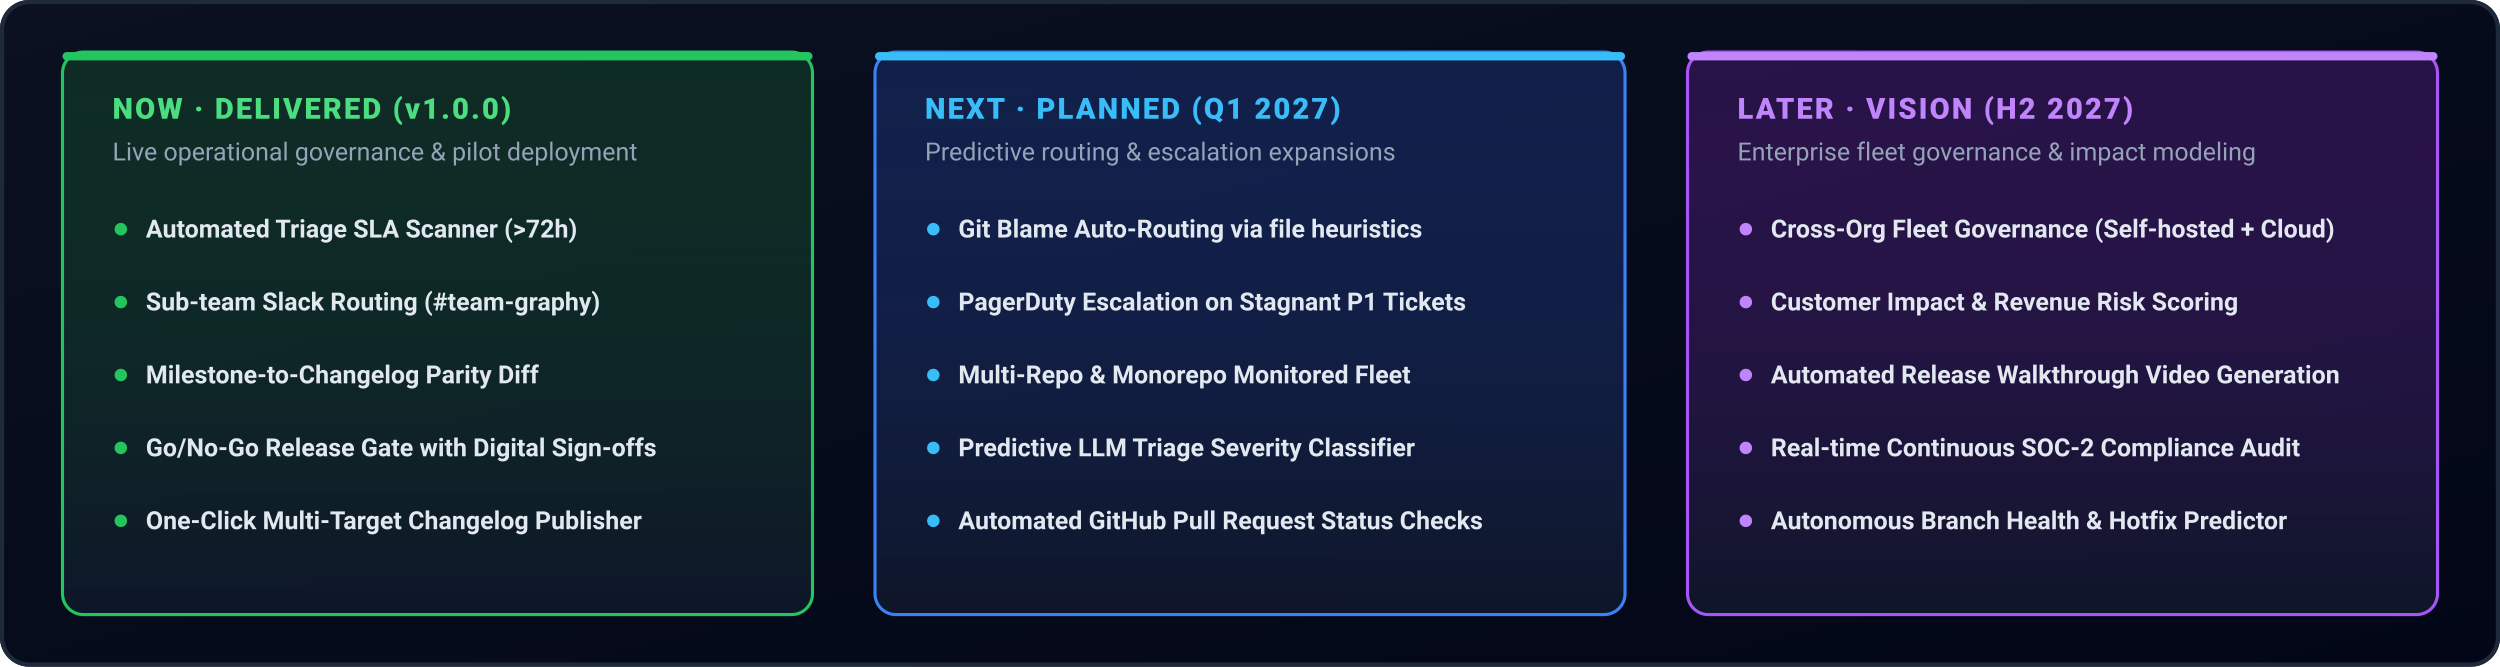
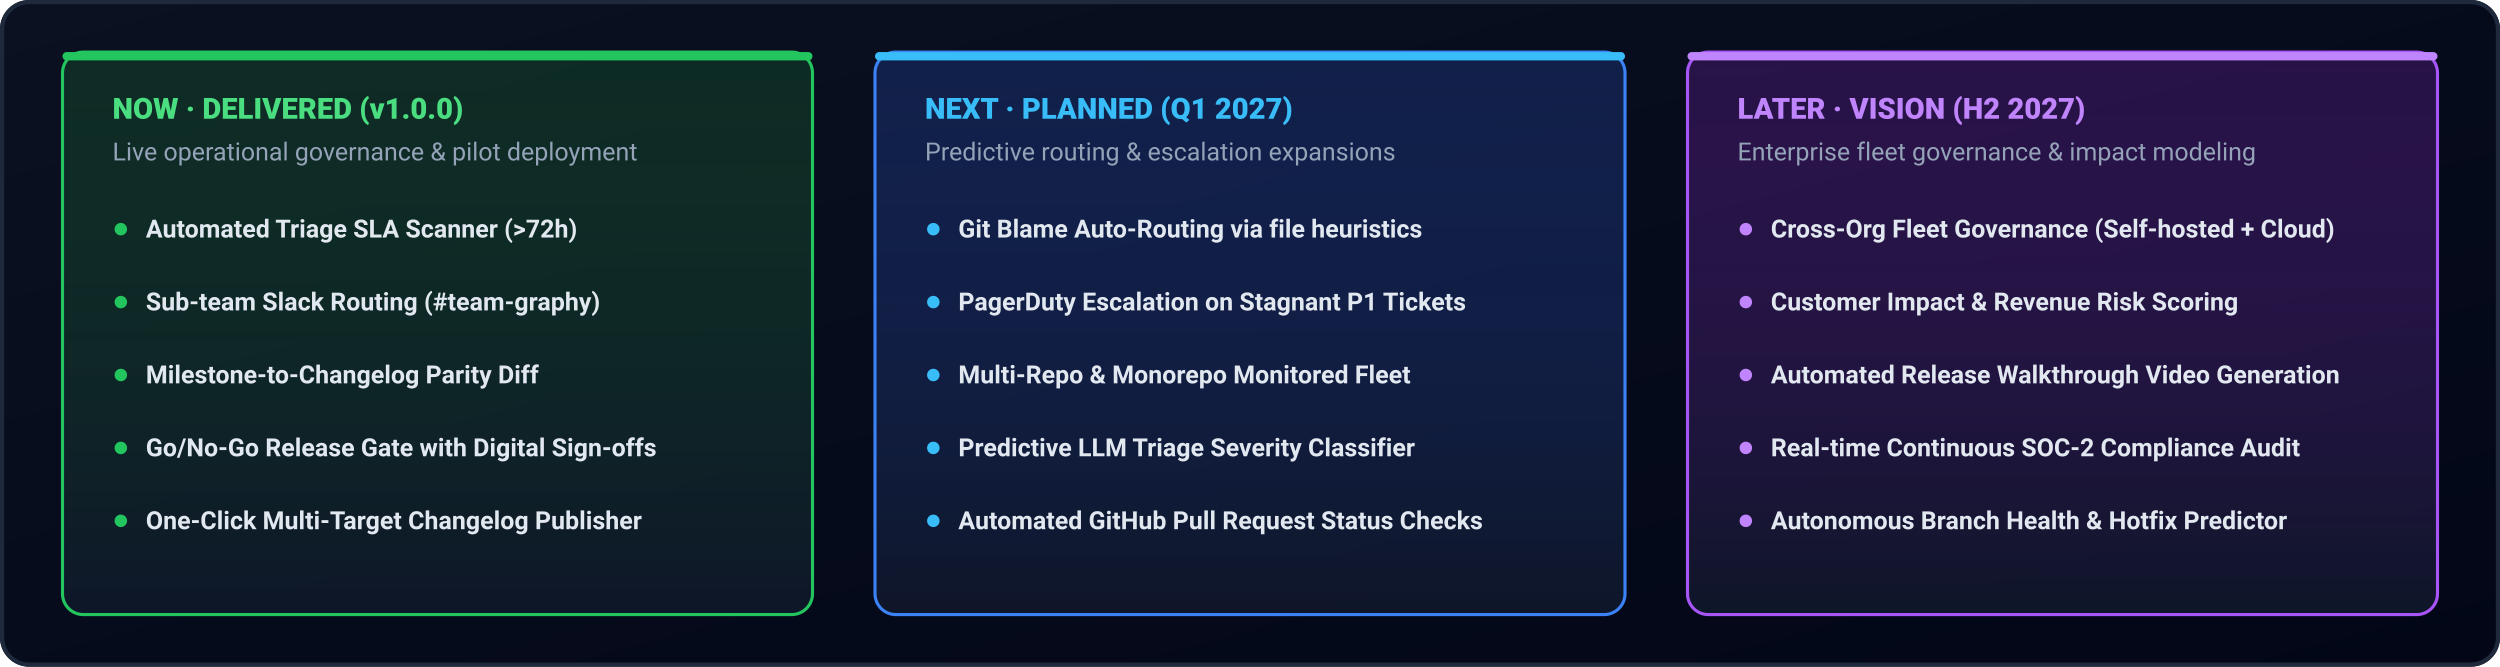
<svg xmlns="http://www.w3.org/2000/svg" viewBox="0 0 1200 320" width="100%" height="100%">
  <defs>
    <linearGradient id="roadBg" x1="0%" y1="0%" x2="100%" y2="100%">
      <stop offset="0%" stop-color="#0b1120" />
      <stop offset="100%" stop-color="#020617" />
    </linearGradient>
    <linearGradient id="colNow" x1="0%" y1="0%" x2="0%" y2="100%">
      <stop offset="0%" stop-color="#14532d" stop-opacity="0.4" />
      <stop offset="100%" stop-color="#0f172a" stop-opacity="0.9" />
    </linearGradient>
    <linearGradient id="colNext" x1="0%" y1="0%" x2="0%" y2="100%">
      <stop offset="0%" stop-color="#1e3a8a" stop-opacity="0.4" />
      <stop offset="100%" stop-color="#0f172a" stop-opacity="0.9" />
    </linearGradient>
    <linearGradient id="colLater" x1="0%" y1="0%" x2="0%" y2="100%">
      <stop offset="0%" stop-color="#581c87" stop-opacity="0.4" />
      <stop offset="100%" stop-color="#0f172a" stop-opacity="0.9" />
    </linearGradient>
  </defs>
  <rect width="1200" height="320" rx="14" fill="url(#roadBg)" />
  <rect x="1" y="1" width="1198" height="318" rx="13" fill="none" stroke="#1e293b" stroke-width="2" />
  <g transform="translate(30, 25)">
    <rect width="360" height="270" rx="10" fill="url(#colNow)" stroke="#22c55e" stroke-width="1.5" />
    <rect width="360" height="4" rx="2" fill="#22c55e" />
-     <text x="24" y="32" fill="#4ade80" font-family="-apple-system, BlinkMacSystemFont, 'Segoe UI', Roboto, sans-serif" font-size="14" font-weight="800" letter-spacing="1">
+     <text x="24" y="32" fill="#4ade80" font-family="-apple-system, BlinkMacSystemFont, 'Segoe UI', Roboto, sans-serif" font-size="14" font-weight="800">
      NOW · DELIVERED (v1.0.0)
    </text>
    <text x="24" y="52" fill="#94a3b8" font-family="-apple-system, BlinkMacSystemFont, 'Segoe UI', Roboto, sans-serif" font-size="12">
      Live operational governance &amp; pilot deployment
    </text>
    <g transform="translate(24, 75)" font-family="-apple-system, BlinkMacSystemFont, 'Segoe UI', Roboto, sans-serif" font-size="12" fill="#e2e8f0">
      <circle cx="4" cy="10" r="3" fill="#22c55e" />
      <text x="16" y="14" font-weight="600">Automated Triage SLA Scanner (&gt;72h)</text>
      <circle cx="4" cy="45" r="3" fill="#22c55e" />
      <text x="16" y="49" font-weight="600">Sub-team Slack Routing (#team-graphy)</text>
      <circle cx="4" cy="80" r="3" fill="#22c55e" />
      <text x="16" y="84" font-weight="600">Milestone-to-Changelog Parity Diff</text>
      <circle cx="4" cy="115" r="3" fill="#22c55e" />
      <text x="16" y="119" font-weight="600">Go/No-Go Release Gate with Digital Sign-offs</text>
      <circle cx="4" cy="150" r="3" fill="#22c55e" />
      <text x="16" y="154" font-weight="600">One-Click Multi-Target Changelog Publisher</text>
    </g>
  </g>
  <g transform="translate(420, 25)">
    <rect width="360" height="270" rx="10" fill="url(#colNext)" stroke="#3b82f6" stroke-width="1.5" />
    <rect width="360" height="4" rx="2" fill="#38bdf8" />
-     <text x="24" y="32" fill="#38bdf8" font-family="-apple-system, BlinkMacSystemFont, 'Segoe UI', Roboto, sans-serif" font-size="14" font-weight="800" letter-spacing="1">
+     <text x="24" y="32" fill="#38bdf8" font-family="-apple-system, BlinkMacSystemFont, 'Segoe UI', Roboto, sans-serif" font-size="14" font-weight="800">
      NEXT · PLANNED (Q1 2027)
    </text>
    <text x="24" y="52" fill="#94a3b8" font-family="-apple-system, BlinkMacSystemFont, 'Segoe UI', Roboto, sans-serif" font-size="12">
      Predictive routing &amp; escalation expansions
    </text>
    <g transform="translate(24, 75)" font-family="-apple-system, BlinkMacSystemFont, 'Segoe UI', Roboto, sans-serif" font-size="12" fill="#e2e8f0">
      <circle cx="4" cy="10" r="3" fill="#38bdf8" />
      <text x="16" y="14" font-weight="600">Git Blame Auto-Routing via file heuristics</text>
      <circle cx="4" cy="45" r="3" fill="#38bdf8" />
      <text x="16" y="49" font-weight="600">PagerDuty Escalation on Stagnant P1 Tickets</text>
      <circle cx="4" cy="80" r="3" fill="#38bdf8" />
      <text x="16" y="84" font-weight="600">Multi-Repo &amp; Monorepo Monitored Fleet</text>
      <circle cx="4" cy="115" r="3" fill="#38bdf8" />
      <text x="16" y="119" font-weight="600">Predictive LLM Triage Severity Classifier</text>
      <circle cx="4" cy="150" r="3" fill="#38bdf8" />
      <text x="16" y="154" font-weight="600">Automated GitHub Pull Request Status Checks</text>
    </g>
  </g>
  <g transform="translate(810, 25)">
    <rect width="360" height="270" rx="10" fill="url(#colLater)" stroke="#a855f7" stroke-width="1.5" />
    <rect width="360" height="4" rx="2" fill="#c084fc" />
-     <text x="24" y="32" fill="#c084fc" font-family="-apple-system, BlinkMacSystemFont, 'Segoe UI', Roboto, sans-serif" font-size="14" font-weight="800" letter-spacing="1">
+     <text x="24" y="32" fill="#c084fc" font-family="-apple-system, BlinkMacSystemFont, 'Segoe UI', Roboto, sans-serif" font-size="14" font-weight="800">
      LATER · VISION (H2 2027)
    </text>
    <text x="24" y="52" fill="#94a3b8" font-family="-apple-system, BlinkMacSystemFont, 'Segoe UI', Roboto, sans-serif" font-size="12">
      Enterprise fleet governance &amp; impact modeling
    </text>
    <g transform="translate(24, 75)" font-family="-apple-system, BlinkMacSystemFont, 'Segoe UI', Roboto, sans-serif" font-size="12" fill="#e2e8f0">
      <circle cx="4" cy="10" r="3" fill="#c084fc" />
      <text x="16" y="14" font-weight="600">Cross-Org Fleet Governance (Self-hosted + Cloud)</text>
      <circle cx="4" cy="45" r="3" fill="#c084fc" />
      <text x="16" y="49" font-weight="600">Customer Impact &amp; Revenue Risk Scoring</text>
      <circle cx="4" cy="80" r="3" fill="#c084fc" />
      <text x="16" y="84" font-weight="600">Automated Release Walkthrough Video Generation</text>
      <circle cx="4" cy="115" r="3" fill="#c084fc" />
      <text x="16" y="119" font-weight="600">Real-time Continuous SOC-2 Compliance Audit</text>
      <circle cx="4" cy="150" r="3" fill="#c084fc" />
      <text x="16" y="154" font-weight="600">Autonomous Branch Health &amp; Hotfix Predictor</text>
    </g>
  </g>
</svg>
